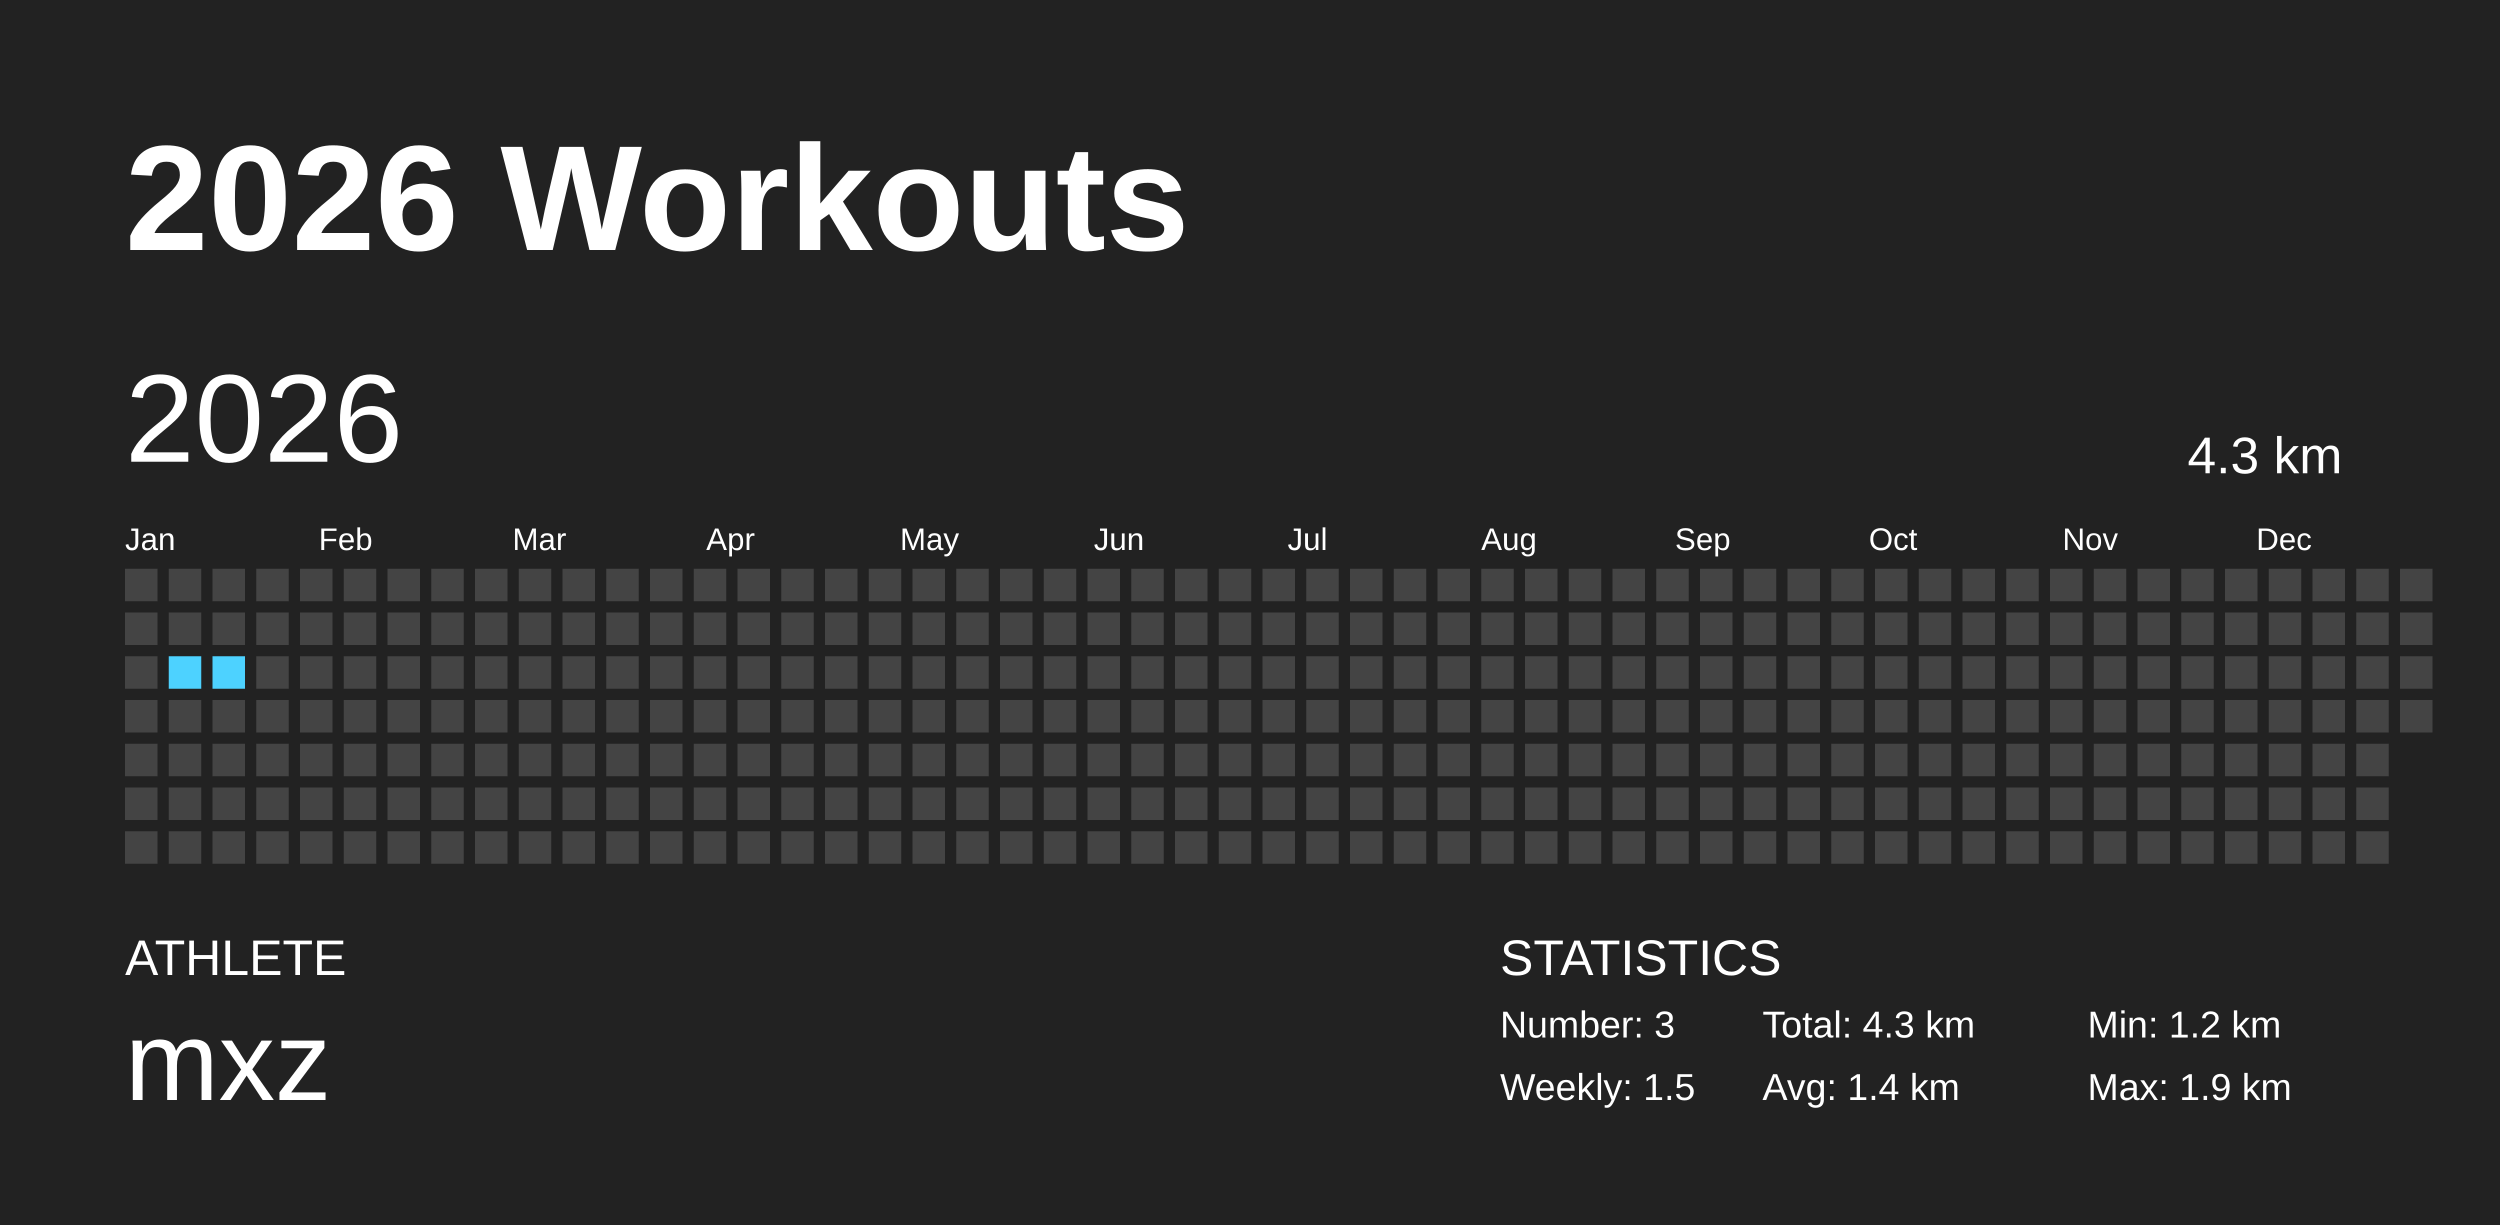
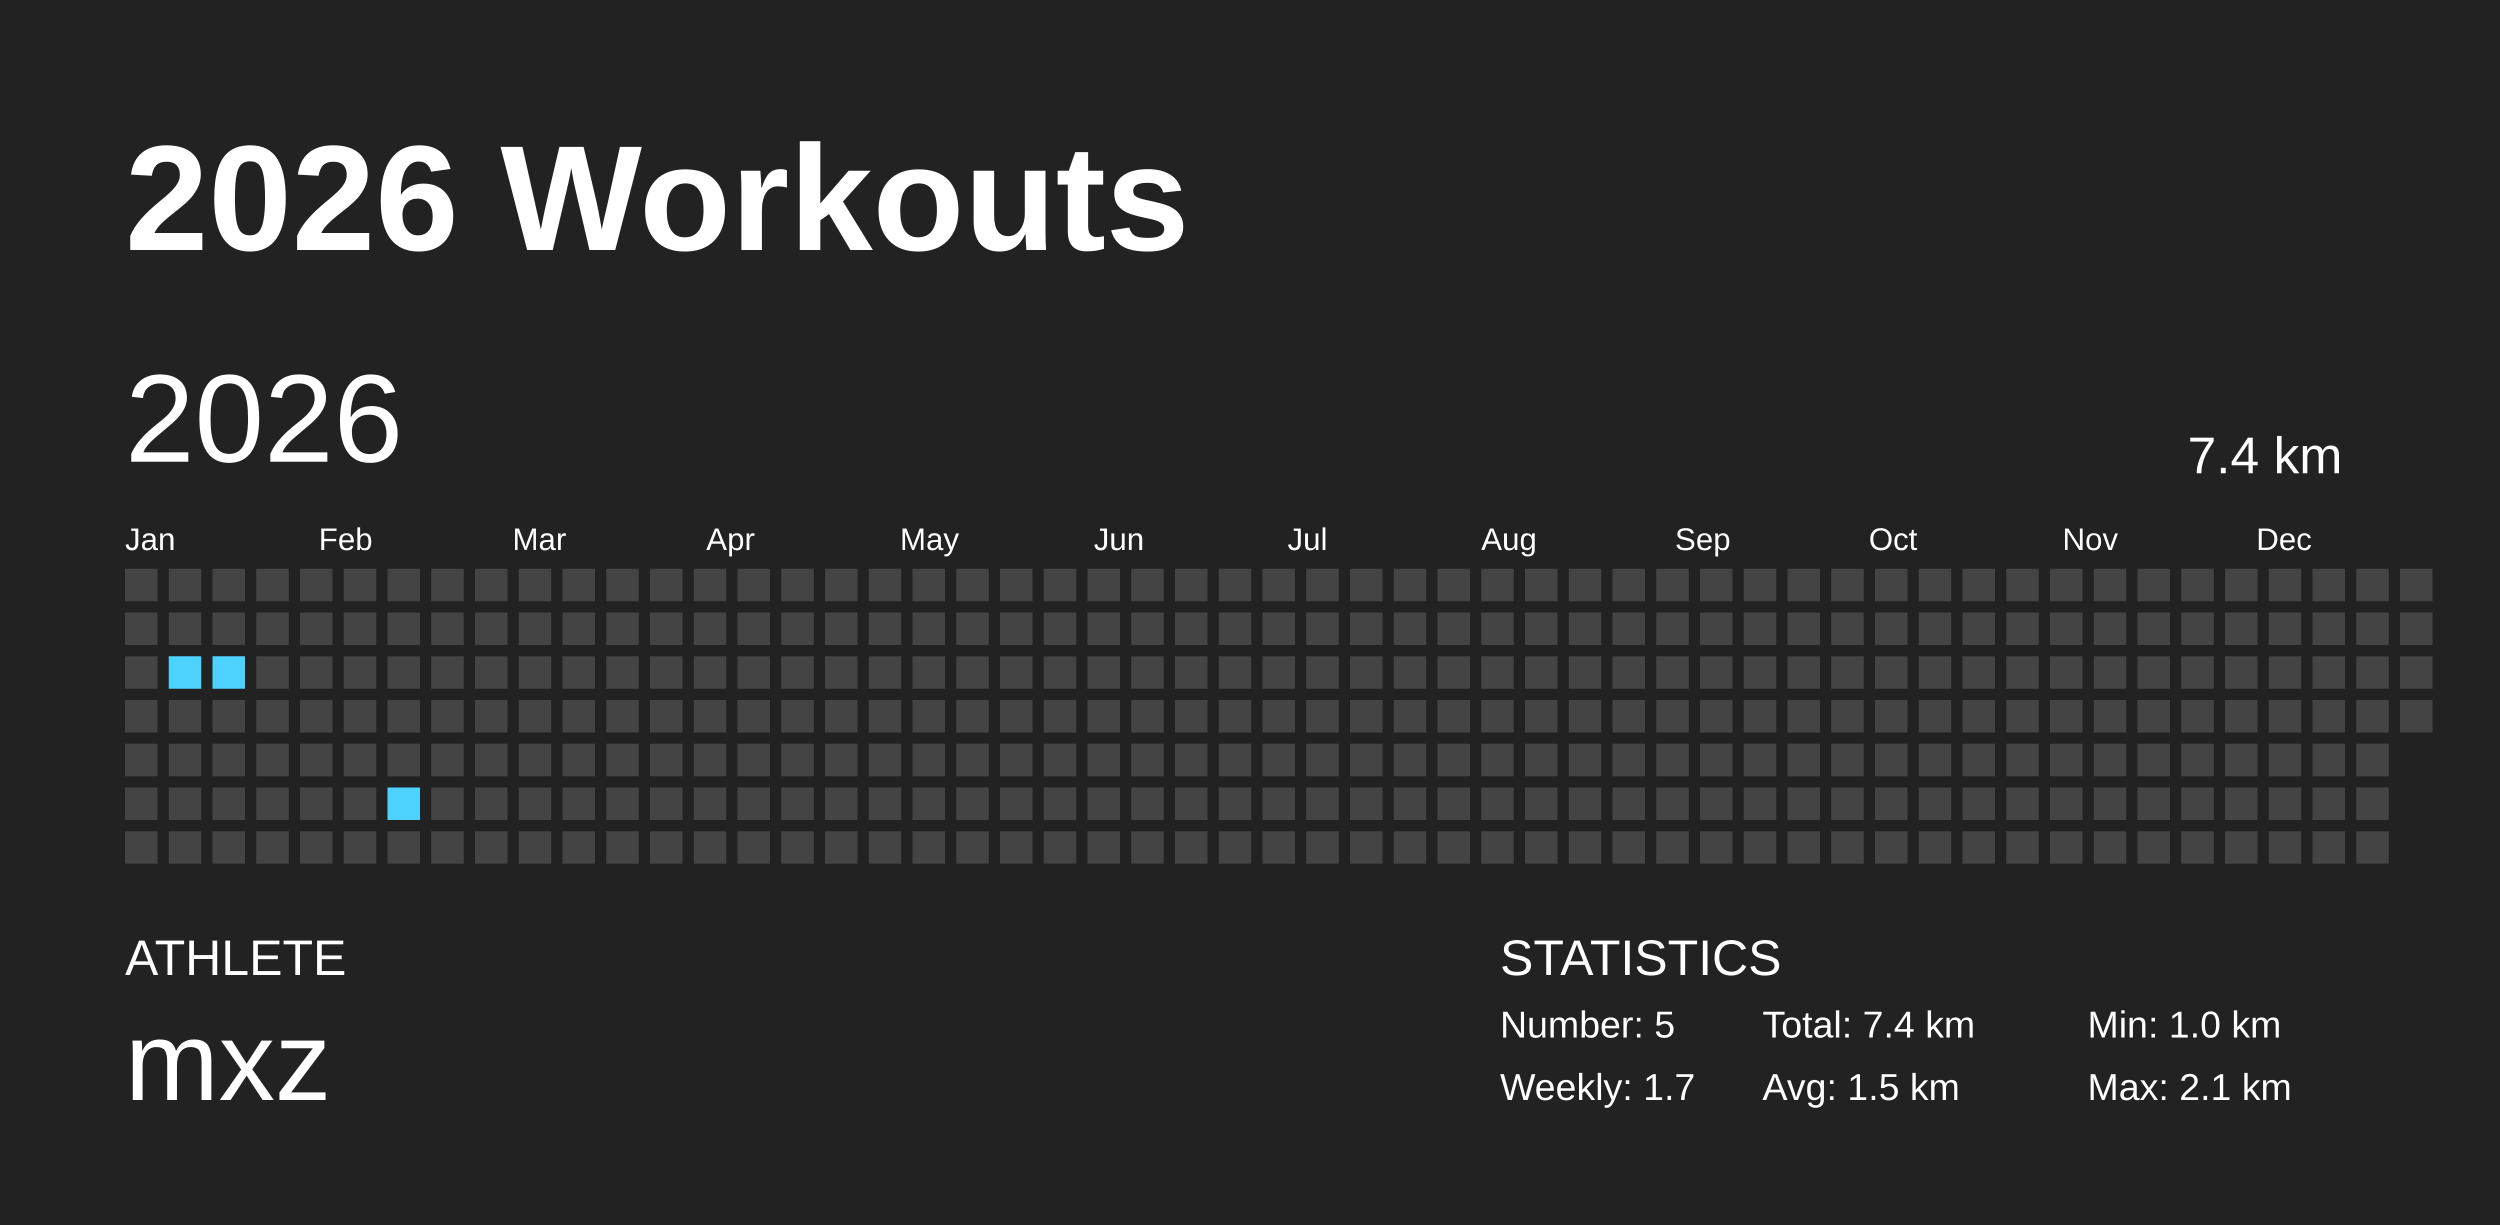
<svg xmlns="http://www.w3.org/2000/svg" baseProfile="full" height="98mm" version="1.1" viewBox="0,0,200,98" width="200mm">
  <defs />
  <rect fill="#222222" height="98" width="200" x="0" y="0" />
  <text fill="#FFFFFF" style="font-size:12px; font-family:Arial; font-weight:bold;" x="10" y="20">2026 Workouts</text>
  <text fill="#FFFFFF" style="font-size:4px; font-family:Arial" x="10" y="78">ATHLETE</text>
  <text fill="#FFFFFF" style="font-size:9px; font-family:Arial" x="10" y="88">mxz</text>
  <text fill="#FFFFFF" style="font-size:4px; font-family:Arial" x="120" y="78">STATISTICS</text>
-   <text fill="#FFFFFF" style="font-size:3px; font-family:Arial" x="120" y="83">Number: 3</text>
-   <text fill="#FFFFFF" style="font-size:3px; font-family:Arial" x="120" y="88">Weekly: 1.5</text>
-   <text fill="#FFFFFF" style="font-size:3px; font-family:Arial" x="141" y="83">Total: 4.3 km</text>
-   <text fill="#FFFFFF" style="font-size:3px; font-family:Arial" x="141" y="88">Avg: 1.4 km</text>
-   <text fill="#FFFFFF" style="font-size:3px; font-family:Arial" x="167" y="83">Min: 1.2 km</text>
-   <text fill="#FFFFFF" style="font-size:3px; font-family:Arial" x="167" y="88">Max: 1.9 km</text>
+   <text fill="#FFFFFF" style="font-size:3px; font-family:Arial" x="120" y="83">Number: 5</text>
+   <text fill="#FFFFFF" style="font-size:3px; font-family:Arial" x="120" y="88">Weekly: 1.7</text>
+   <text fill="#FFFFFF" style="font-size:3px; font-family:Arial" x="141" y="83">Total: 7.4 km</text>
+   <text fill="#FFFFFF" style="font-size:3px; font-family:Arial" x="141" y="88">Avg: 1.5 km</text>
+   <text fill="#FFFFFF" style="font-size:3px; font-family:Arial" x="167" y="83">Min: 1.0 km</text>
+   <text fill="#FFFFFF" style="font-size:3px; font-family:Arial" x="167" y="88">Max: 2.1 km</text>
  <text dominant-baseline="hanging" fill="#FFFFFF" style="font-size:10.0px; font-family:Arial;" x="10" y="30">2026</text>
-   <text dominant-baseline="hanging" fill="#FFFFFF" style="font-size:4.125px; font-family:Arial;" x="175" y="35">4.3 km</text>
+   <text dominant-baseline="hanging" fill="#FFFFFF" style="font-size:4.125px; font-family:Arial;" x="175" y="35">7.4 km</text>
  <text fill="#FFFFFF" style="font-size:2.5px; font-family:Arial" x="10.0" y="44">Jan</text>
  <text fill="#FFFFFF" style="font-size:2.5px; font-family:Arial" x="25.5" y="44">Feb</text>
  <text fill="#FFFFFF" style="font-size:2.5px; font-family:Arial" x="41.0" y="44">Mar</text>
  <text fill="#FFFFFF" style="font-size:2.5px; font-family:Arial" x="56.5" y="44">Apr</text>
  <text fill="#FFFFFF" style="font-size:2.5px; font-family:Arial" x="72.0" y="44">May</text>
  <text fill="#FFFFFF" style="font-size:2.5px; font-family:Arial" x="87.5" y="44">Jun</text>
  <text fill="#FFFFFF" style="font-size:2.5px; font-family:Arial" x="103.0" y="44">Jul</text>
  <text fill="#FFFFFF" style="font-size:2.5px; font-family:Arial" x="118.5" y="44">Aug</text>
  <text fill="#FFFFFF" style="font-size:2.5px; font-family:Arial" x="134.0" y="44">Sep</text>
  <text fill="#FFFFFF" style="font-size:2.5px; font-family:Arial" x="149.5" y="44">Oct</text>
  <text fill="#FFFFFF" style="font-size:2.5px; font-family:Arial" x="165.0" y="44">Nov</text>
  <text fill="#FFFFFF" style="font-size:2.5px; font-family:Arial" x="180.5" y="44">Dec</text>
  <rect fill="#444444" height="2.6" width="2.6" x="10.0" y="45.5" />
  <rect fill="#444444" height="2.6" width="2.6" x="10.0" y="49.0" />
  <rect fill="#444444" height="2.6" width="2.6" x="10.0" y="52.5" />
  <rect fill="#444444" height="2.6" width="2.6" x="10.0" y="56.0" />
  <rect fill="#444444" height="2.6" width="2.6" x="10.0" y="59.5" />
  <rect fill="#444444" height="2.6" width="2.6" x="10.0" y="63.0" />
  <rect fill="#444444" height="2.6" width="2.6" x="10.0" y="66.5" />
  <rect fill="#444444" height="2.6" width="2.6" x="13.5" y="45.5" />
  <rect fill="#444444" height="2.6" width="2.6" x="13.5" y="49.0" />
  <rect fill="#4dd2ff" height="2.6" width="2.6" x="13.5" y="52.5" />
  <rect fill="#444444" height="2.6" width="2.6" x="13.5" y="56.0" />
  <rect fill="#444444" height="2.6" width="2.6" x="13.5" y="59.5" />
  <rect fill="#444444" height="2.6" width="2.6" x="13.5" y="63.0" />
  <rect fill="#444444" height="2.6" width="2.6" x="13.5" y="66.5" />
  <rect fill="#444444" height="2.6" width="2.6" x="17.0" y="45.5" />
  <rect fill="#444444" height="2.6" width="2.6" x="17.0" y="49.0" />
  <rect fill="#4dd2ff" height="2.6" width="2.6" x="17.0" y="52.5" />
  <rect fill="#444444" height="2.6" width="2.6" x="17.0" y="56.0" />
  <rect fill="#444444" height="2.6" width="2.6" x="17.0" y="59.5" />
  <rect fill="#444444" height="2.6" width="2.6" x="17.0" y="63.0" />
  <rect fill="#444444" height="2.6" width="2.6" x="17.0" y="66.5" />
  <rect fill="#444444" height="2.6" width="2.6" x="20.5" y="45.5" />
  <rect fill="#444444" height="2.6" width="2.6" x="20.5" y="49.0" />
  <rect fill="#444444" height="2.6" width="2.6" x="20.5" y="52.5" />
  <rect fill="#444444" height="2.6" width="2.6" x="20.5" y="56.0" />
  <rect fill="#444444" height="2.6" width="2.6" x="20.5" y="59.5" />
  <rect fill="#444444" height="2.6" width="2.6" x="20.5" y="63.0" />
  <rect fill="#444444" height="2.6" width="2.6" x="20.5" y="66.5" />
  <rect fill="#444444" height="2.6" width="2.6" x="24.0" y="45.5" />
  <rect fill="#444444" height="2.6" width="2.6" x="24.0" y="49.0" />
  <rect fill="#444444" height="2.6" width="2.6" x="24.0" y="52.5" />
  <rect fill="#444444" height="2.6" width="2.6" x="24.0" y="56.0" />
  <rect fill="#444444" height="2.6" width="2.6" x="24.0" y="59.5" />
  <rect fill="#444444" height="2.6" width="2.6" x="24.0" y="63.0" />
  <rect fill="#444444" height="2.6" width="2.6" x="24.0" y="66.5" />
  <rect fill="#444444" height="2.6" width="2.6" x="27.5" y="45.5" />
  <rect fill="#444444" height="2.6" width="2.6" x="27.5" y="49.0" />
  <rect fill="#444444" height="2.6" width="2.6" x="27.5" y="52.5" />
  <rect fill="#444444" height="2.6" width="2.6" x="27.5" y="56.0" />
  <rect fill="#444444" height="2.6" width="2.6" x="27.5" y="59.5" />
  <rect fill="#444444" height="2.6" width="2.6" x="27.5" y="63.0" />
  <rect fill="#444444" height="2.6" width="2.6" x="27.5" y="66.5" />
  <rect fill="#444444" height="2.6" width="2.6" x="31.0" y="45.5" />
  <rect fill="#444444" height="2.6" width="2.6" x="31.0" y="49.0" />
  <rect fill="#444444" height="2.6" width="2.6" x="31.0" y="52.5" />
  <rect fill="#444444" height="2.6" width="2.6" x="31.0" y="56.0" />
  <rect fill="#444444" height="2.6" width="2.6" x="31.0" y="59.5" />
-   <rect fill="#444444" height="2.6" width="2.6" x="31.0" y="63.0" />
+   <rect fill="#4dd2ff" height="2.6" width="2.6" x="31.0" y="63.0" />
  <rect fill="#444444" height="2.6" width="2.6" x="31.0" y="66.5" />
  <rect fill="#444444" height="2.6" width="2.6" x="34.5" y="45.5" />
  <rect fill="#444444" height="2.6" width="2.6" x="34.5" y="49.0" />
  <rect fill="#444444" height="2.6" width="2.6" x="34.5" y="52.5" />
  <rect fill="#444444" height="2.6" width="2.6" x="34.5" y="56.0" />
  <rect fill="#444444" height="2.6" width="2.6" x="34.5" y="59.5" />
  <rect fill="#444444" height="2.6" width="2.6" x="34.5" y="63.0" />
  <rect fill="#444444" height="2.6" width="2.6" x="34.5" y="66.5" />
  <rect fill="#444444" height="2.6" width="2.6" x="38.0" y="45.5" />
  <rect fill="#444444" height="2.6" width="2.6" x="38.0" y="49.0" />
  <rect fill="#444444" height="2.6" width="2.6" x="38.0" y="52.5" />
  <rect fill="#444444" height="2.6" width="2.6" x="38.0" y="56.0" />
  <rect fill="#444444" height="2.6" width="2.6" x="38.0" y="59.5" />
  <rect fill="#444444" height="2.6" width="2.6" x="38.0" y="63.0" />
  <rect fill="#444444" height="2.6" width="2.6" x="38.0" y="66.5" />
  <rect fill="#444444" height="2.6" width="2.6" x="41.5" y="45.5" />
  <rect fill="#444444" height="2.6" width="2.6" x="41.5" y="49.0" />
  <rect fill="#444444" height="2.6" width="2.6" x="41.5" y="52.5" />
  <rect fill="#444444" height="2.6" width="2.6" x="41.5" y="56.0" />
  <rect fill="#444444" height="2.6" width="2.6" x="41.5" y="59.5" />
  <rect fill="#444444" height="2.6" width="2.6" x="41.5" y="63.0" />
  <rect fill="#444444" height="2.6" width="2.6" x="41.5" y="66.5" />
  <rect fill="#444444" height="2.6" width="2.6" x="45.0" y="45.5" />
  <rect fill="#444444" height="2.6" width="2.6" x="45.0" y="49.0" />
  <rect fill="#444444" height="2.6" width="2.6" x="45.0" y="52.5" />
  <rect fill="#444444" height="2.6" width="2.6" x="45.0" y="56.0" />
  <rect fill="#444444" height="2.6" width="2.6" x="45.0" y="59.5" />
  <rect fill="#444444" height="2.6" width="2.6" x="45.0" y="63.0" />
  <rect fill="#444444" height="2.6" width="2.6" x="45.0" y="66.5" />
  <rect fill="#444444" height="2.6" width="2.6" x="48.5" y="45.5" />
  <rect fill="#444444" height="2.6" width="2.6" x="48.5" y="49.0" />
  <rect fill="#444444" height="2.6" width="2.6" x="48.5" y="52.5" />
  <rect fill="#444444" height="2.6" width="2.6" x="48.5" y="56.0" />
  <rect fill="#444444" height="2.6" width="2.6" x="48.5" y="59.5" />
  <rect fill="#444444" height="2.6" width="2.6" x="48.5" y="63.0" />
  <rect fill="#444444" height="2.6" width="2.6" x="48.5" y="66.5" />
  <rect fill="#444444" height="2.6" width="2.6" x="52.0" y="45.5" />
  <rect fill="#444444" height="2.6" width="2.6" x="52.0" y="49.0" />
  <rect fill="#444444" height="2.6" width="2.6" x="52.0" y="52.5" />
  <rect fill="#444444" height="2.6" width="2.6" x="52.0" y="56.0" />
  <rect fill="#444444" height="2.6" width="2.6" x="52.0" y="59.5" />
  <rect fill="#444444" height="2.6" width="2.6" x="52.0" y="63.0" />
  <rect fill="#444444" height="2.6" width="2.6" x="52.0" y="66.5" />
  <rect fill="#444444" height="2.6" width="2.6" x="55.5" y="45.5" />
  <rect fill="#444444" height="2.6" width="2.6" x="55.5" y="49.0" />
  <rect fill="#444444" height="2.6" width="2.6" x="55.5" y="52.5" />
  <rect fill="#444444" height="2.6" width="2.6" x="55.5" y="56.0" />
  <rect fill="#444444" height="2.6" width="2.6" x="55.5" y="59.5" />
  <rect fill="#444444" height="2.6" width="2.6" x="55.5" y="63.0" />
  <rect fill="#444444" height="2.6" width="2.6" x="55.5" y="66.5" />
  <rect fill="#444444" height="2.6" width="2.6" x="59.0" y="45.5" />
  <rect fill="#444444" height="2.6" width="2.6" x="59.0" y="49.0" />
  <rect fill="#444444" height="2.6" width="2.6" x="59.0" y="52.5" />
  <rect fill="#444444" height="2.6" width="2.6" x="59.0" y="56.0" />
  <rect fill="#444444" height="2.6" width="2.6" x="59.0" y="59.5" />
  <rect fill="#444444" height="2.6" width="2.6" x="59.0" y="63.0" />
  <rect fill="#444444" height="2.6" width="2.6" x="59.0" y="66.5" />
  <rect fill="#444444" height="2.6" width="2.6" x="62.5" y="45.5" />
  <rect fill="#444444" height="2.6" width="2.6" x="62.5" y="49.0" />
  <rect fill="#444444" height="2.6" width="2.6" x="62.5" y="52.5" />
  <rect fill="#444444" height="2.6" width="2.6" x="62.5" y="56.0" />
  <rect fill="#444444" height="2.6" width="2.6" x="62.5" y="59.5" />
  <rect fill="#444444" height="2.6" width="2.6" x="62.5" y="63.0" />
  <rect fill="#444444" height="2.6" width="2.6" x="62.5" y="66.5" />
  <rect fill="#444444" height="2.6" width="2.6" x="66.0" y="45.5" />
  <rect fill="#444444" height="2.6" width="2.6" x="66.0" y="49.0" />
  <rect fill="#444444" height="2.6" width="2.6" x="66.0" y="52.5" />
  <rect fill="#444444" height="2.6" width="2.6" x="66.0" y="56.0" />
  <rect fill="#444444" height="2.6" width="2.6" x="66.0" y="59.5" />
  <rect fill="#444444" height="2.6" width="2.6" x="66.0" y="63.0" />
  <rect fill="#444444" height="2.6" width="2.6" x="66.0" y="66.5" />
  <rect fill="#444444" height="2.6" width="2.6" x="69.5" y="45.5" />
  <rect fill="#444444" height="2.6" width="2.6" x="69.5" y="49.0" />
  <rect fill="#444444" height="2.6" width="2.6" x="69.5" y="52.5" />
  <rect fill="#444444" height="2.6" width="2.6" x="69.5" y="56.0" />
  <rect fill="#444444" height="2.6" width="2.6" x="69.5" y="59.5" />
  <rect fill="#444444" height="2.6" width="2.6" x="69.5" y="63.0" />
  <rect fill="#444444" height="2.6" width="2.6" x="69.5" y="66.5" />
  <rect fill="#444444" height="2.6" width="2.6" x="73.0" y="45.5" />
  <rect fill="#444444" height="2.6" width="2.6" x="73.0" y="49.0" />
  <rect fill="#444444" height="2.6" width="2.6" x="73.0" y="52.5" />
  <rect fill="#444444" height="2.6" width="2.6" x="73.0" y="56.0" />
  <rect fill="#444444" height="2.6" width="2.6" x="73.0" y="59.5" />
  <rect fill="#444444" height="2.6" width="2.6" x="73.0" y="63.0" />
  <rect fill="#444444" height="2.6" width="2.6" x="73.0" y="66.5" />
  <rect fill="#444444" height="2.6" width="2.6" x="76.5" y="45.5" />
  <rect fill="#444444" height="2.6" width="2.6" x="76.5" y="49.0" />
  <rect fill="#444444" height="2.6" width="2.6" x="76.5" y="52.5" />
  <rect fill="#444444" height="2.6" width="2.6" x="76.5" y="56.0" />
  <rect fill="#444444" height="2.6" width="2.6" x="76.5" y="59.5" />
  <rect fill="#444444" height="2.6" width="2.6" x="76.5" y="63.0" />
  <rect fill="#444444" height="2.6" width="2.6" x="76.5" y="66.5" />
  <rect fill="#444444" height="2.6" width="2.6" x="80.0" y="45.5" />
  <rect fill="#444444" height="2.6" width="2.6" x="80.0" y="49.0" />
  <rect fill="#444444" height="2.6" width="2.6" x="80.0" y="52.5" />
  <rect fill="#444444" height="2.6" width="2.6" x="80.0" y="56.0" />
  <rect fill="#444444" height="2.6" width="2.6" x="80.0" y="59.5" />
  <rect fill="#444444" height="2.6" width="2.6" x="80.0" y="63.0" />
  <rect fill="#444444" height="2.6" width="2.6" x="80.0" y="66.5" />
  <rect fill="#444444" height="2.6" width="2.6" x="83.5" y="45.5" />
  <rect fill="#444444" height="2.6" width="2.6" x="83.5" y="49.0" />
  <rect fill="#444444" height="2.6" width="2.6" x="83.5" y="52.5" />
  <rect fill="#444444" height="2.6" width="2.6" x="83.5" y="56.0" />
  <rect fill="#444444" height="2.6" width="2.6" x="83.5" y="59.5" />
  <rect fill="#444444" height="2.6" width="2.6" x="83.5" y="63.0" />
  <rect fill="#444444" height="2.6" width="2.6" x="83.5" y="66.5" />
  <rect fill="#444444" height="2.6" width="2.6" x="87.0" y="45.5" />
  <rect fill="#444444" height="2.6" width="2.6" x="87.0" y="49.0" />
  <rect fill="#444444" height="2.6" width="2.6" x="87.0" y="52.5" />
  <rect fill="#444444" height="2.6" width="2.6" x="87.0" y="56.0" />
  <rect fill="#444444" height="2.6" width="2.6" x="87.0" y="59.5" />
  <rect fill="#444444" height="2.6" width="2.6" x="87.0" y="63.0" />
  <rect fill="#444444" height="2.6" width="2.6" x="87.0" y="66.5" />
  <rect fill="#444444" height="2.6" width="2.6" x="90.5" y="45.5" />
  <rect fill="#444444" height="2.6" width="2.6" x="90.5" y="49.0" />
  <rect fill="#444444" height="2.6" width="2.6" x="90.5" y="52.5" />
  <rect fill="#444444" height="2.6" width="2.6" x="90.5" y="56.0" />
  <rect fill="#444444" height="2.6" width="2.6" x="90.5" y="59.5" />
  <rect fill="#444444" height="2.6" width="2.6" x="90.5" y="63.0" />
  <rect fill="#444444" height="2.6" width="2.6" x="90.5" y="66.5" />
  <rect fill="#444444" height="2.6" width="2.6" x="94.0" y="45.5" />
  <rect fill="#444444" height="2.6" width="2.6" x="94.0" y="49.0" />
  <rect fill="#444444" height="2.6" width="2.6" x="94.0" y="52.5" />
  <rect fill="#444444" height="2.6" width="2.6" x="94.0" y="56.0" />
  <rect fill="#444444" height="2.6" width="2.6" x="94.0" y="59.5" />
  <rect fill="#444444" height="2.6" width="2.6" x="94.0" y="63.0" />
  <rect fill="#444444" height="2.6" width="2.6" x="94.0" y="66.5" />
  <rect fill="#444444" height="2.6" width="2.6" x="97.5" y="45.5" />
  <rect fill="#444444" height="2.6" width="2.6" x="97.5" y="49.0" />
  <rect fill="#444444" height="2.6" width="2.6" x="97.5" y="52.5" />
  <rect fill="#444444" height="2.6" width="2.6" x="97.5" y="56.0" />
  <rect fill="#444444" height="2.6" width="2.6" x="97.5" y="59.5" />
  <rect fill="#444444" height="2.6" width="2.6" x="97.5" y="63.0" />
  <rect fill="#444444" height="2.6" width="2.6" x="97.5" y="66.5" />
  <rect fill="#444444" height="2.6" width="2.6" x="101.0" y="45.5" />
  <rect fill="#444444" height="2.6" width="2.6" x="101.0" y="49.0" />
  <rect fill="#444444" height="2.6" width="2.6" x="101.0" y="52.5" />
  <rect fill="#444444" height="2.6" width="2.6" x="101.0" y="56.0" />
  <rect fill="#444444" height="2.6" width="2.6" x="101.0" y="59.5" />
  <rect fill="#444444" height="2.6" width="2.6" x="101.0" y="63.0" />
  <rect fill="#444444" height="2.6" width="2.6" x="101.0" y="66.5" />
  <rect fill="#444444" height="2.6" width="2.6" x="104.5" y="45.5" />
  <rect fill="#444444" height="2.6" width="2.6" x="104.5" y="49.0" />
  <rect fill="#444444" height="2.6" width="2.6" x="104.5" y="52.5" />
  <rect fill="#444444" height="2.6" width="2.6" x="104.5" y="56.0" />
  <rect fill="#444444" height="2.6" width="2.6" x="104.5" y="59.5" />
  <rect fill="#444444" height="2.6" width="2.6" x="104.5" y="63.0" />
  <rect fill="#444444" height="2.6" width="2.6" x="104.5" y="66.5" />
  <rect fill="#444444" height="2.6" width="2.6" x="108.0" y="45.5" />
  <rect fill="#444444" height="2.6" width="2.6" x="108.0" y="49.0" />
  <rect fill="#444444" height="2.6" width="2.6" x="108.0" y="52.5" />
  <rect fill="#444444" height="2.6" width="2.6" x="108.0" y="56.0" />
  <rect fill="#444444" height="2.6" width="2.6" x="108.0" y="59.5" />
  <rect fill="#444444" height="2.6" width="2.6" x="108.0" y="63.0" />
  <rect fill="#444444" height="2.6" width="2.6" x="108.0" y="66.5" />
  <rect fill="#444444" height="2.6" width="2.6" x="111.5" y="45.5" />
  <rect fill="#444444" height="2.6" width="2.6" x="111.5" y="49.0" />
  <rect fill="#444444" height="2.6" width="2.6" x="111.5" y="52.5" />
  <rect fill="#444444" height="2.6" width="2.6" x="111.5" y="56.0" />
  <rect fill="#444444" height="2.6" width="2.6" x="111.5" y="59.5" />
  <rect fill="#444444" height="2.6" width="2.6" x="111.5" y="63.0" />
  <rect fill="#444444" height="2.6" width="2.6" x="111.5" y="66.5" />
  <rect fill="#444444" height="2.6" width="2.6" x="115.0" y="45.5" />
  <rect fill="#444444" height="2.6" width="2.6" x="115.0" y="49.0" />
  <rect fill="#444444" height="2.6" width="2.6" x="115.0" y="52.5" />
  <rect fill="#444444" height="2.6" width="2.6" x="115.0" y="56.0" />
  <rect fill="#444444" height="2.6" width="2.6" x="115.0" y="59.5" />
  <rect fill="#444444" height="2.6" width="2.6" x="115.0" y="63.0" />
  <rect fill="#444444" height="2.6" width="2.6" x="115.0" y="66.5" />
  <rect fill="#444444" height="2.6" width="2.6" x="118.5" y="45.5" />
  <rect fill="#444444" height="2.6" width="2.6" x="118.5" y="49.0" />
  <rect fill="#444444" height="2.6" width="2.6" x="118.5" y="52.5" />
  <rect fill="#444444" height="2.6" width="2.6" x="118.5" y="56.0" />
  <rect fill="#444444" height="2.6" width="2.6" x="118.5" y="59.5" />
  <rect fill="#444444" height="2.6" width="2.6" x="118.5" y="63.0" />
  <rect fill="#444444" height="2.6" width="2.6" x="118.5" y="66.5" />
  <rect fill="#444444" height="2.6" width="2.6" x="122.0" y="45.5" />
  <rect fill="#444444" height="2.6" width="2.6" x="122.0" y="49.0" />
  <rect fill="#444444" height="2.6" width="2.6" x="122.0" y="52.5" />
  <rect fill="#444444" height="2.6" width="2.6" x="122.0" y="56.0" />
  <rect fill="#444444" height="2.6" width="2.6" x="122.0" y="59.5" />
  <rect fill="#444444" height="2.6" width="2.6" x="122.0" y="63.0" />
  <rect fill="#444444" height="2.6" width="2.6" x="122.0" y="66.5" />
  <rect fill="#444444" height="2.6" width="2.6" x="125.5" y="45.5" />
  <rect fill="#444444" height="2.6" width="2.6" x="125.5" y="49.0" />
  <rect fill="#444444" height="2.6" width="2.6" x="125.5" y="52.5" />
  <rect fill="#444444" height="2.6" width="2.6" x="125.5" y="56.0" />
  <rect fill="#444444" height="2.6" width="2.6" x="125.5" y="59.5" />
  <rect fill="#444444" height="2.6" width="2.6" x="125.5" y="63.0" />
  <rect fill="#444444" height="2.6" width="2.6" x="125.5" y="66.5" />
  <rect fill="#444444" height="2.6" width="2.6" x="129.0" y="45.5" />
  <rect fill="#444444" height="2.6" width="2.6" x="129.0" y="49.0" />
  <rect fill="#444444" height="2.6" width="2.6" x="129.0" y="52.5" />
  <rect fill="#444444" height="2.6" width="2.6" x="129.0" y="56.0" />
  <rect fill="#444444" height="2.6" width="2.6" x="129.0" y="59.5" />
  <rect fill="#444444" height="2.6" width="2.6" x="129.0" y="63.0" />
  <rect fill="#444444" height="2.6" width="2.6" x="129.0" y="66.5" />
  <rect fill="#444444" height="2.6" width="2.6" x="132.5" y="45.5" />
  <rect fill="#444444" height="2.6" width="2.6" x="132.5" y="49.0" />
  <rect fill="#444444" height="2.6" width="2.6" x="132.5" y="52.5" />
  <rect fill="#444444" height="2.6" width="2.6" x="132.5" y="56.0" />
  <rect fill="#444444" height="2.6" width="2.6" x="132.5" y="59.5" />
  <rect fill="#444444" height="2.6" width="2.6" x="132.5" y="63.0" />
  <rect fill="#444444" height="2.6" width="2.6" x="132.5" y="66.5" />
  <rect fill="#444444" height="2.6" width="2.6" x="136.0" y="45.5" />
  <rect fill="#444444" height="2.6" width="2.6" x="136.0" y="49.0" />
  <rect fill="#444444" height="2.6" width="2.6" x="136.0" y="52.5" />
  <rect fill="#444444" height="2.6" width="2.6" x="136.0" y="56.0" />
  <rect fill="#444444" height="2.6" width="2.6" x="136.0" y="59.5" />
  <rect fill="#444444" height="2.6" width="2.6" x="136.0" y="63.0" />
  <rect fill="#444444" height="2.6" width="2.6" x="136.0" y="66.5" />
  <rect fill="#444444" height="2.6" width="2.6" x="139.5" y="45.5" />
  <rect fill="#444444" height="2.6" width="2.6" x="139.5" y="49.0" />
  <rect fill="#444444" height="2.6" width="2.6" x="139.5" y="52.5" />
  <rect fill="#444444" height="2.6" width="2.6" x="139.5" y="56.0" />
  <rect fill="#444444" height="2.6" width="2.6" x="139.5" y="59.5" />
  <rect fill="#444444" height="2.6" width="2.6" x="139.5" y="63.0" />
  <rect fill="#444444" height="2.6" width="2.6" x="139.5" y="66.5" />
  <rect fill="#444444" height="2.6" width="2.6" x="143.0" y="45.5" />
  <rect fill="#444444" height="2.6" width="2.6" x="143.0" y="49.0" />
  <rect fill="#444444" height="2.6" width="2.6" x="143.0" y="52.5" />
  <rect fill="#444444" height="2.6" width="2.6" x="143.0" y="56.0" />
  <rect fill="#444444" height="2.6" width="2.6" x="143.0" y="59.5" />
  <rect fill="#444444" height="2.6" width="2.6" x="143.0" y="63.0" />
  <rect fill="#444444" height="2.6" width="2.6" x="143.0" y="66.5" />
  <rect fill="#444444" height="2.6" width="2.6" x="146.5" y="45.5" />
  <rect fill="#444444" height="2.6" width="2.6" x="146.5" y="49.0" />
  <rect fill="#444444" height="2.6" width="2.6" x="146.5" y="52.5" />
  <rect fill="#444444" height="2.6" width="2.6" x="146.5" y="56.0" />
  <rect fill="#444444" height="2.6" width="2.6" x="146.5" y="59.5" />
  <rect fill="#444444" height="2.6" width="2.6" x="146.5" y="63.0" />
  <rect fill="#444444" height="2.6" width="2.6" x="146.5" y="66.5" />
  <rect fill="#444444" height="2.6" width="2.6" x="150.0" y="45.5" />
  <rect fill="#444444" height="2.6" width="2.6" x="150.0" y="49.0" />
  <rect fill="#444444" height="2.6" width="2.6" x="150.0" y="52.5" />
  <rect fill="#444444" height="2.6" width="2.6" x="150.0" y="56.0" />
  <rect fill="#444444" height="2.6" width="2.6" x="150.0" y="59.5" />
  <rect fill="#444444" height="2.6" width="2.6" x="150.0" y="63.0" />
  <rect fill="#444444" height="2.6" width="2.6" x="150.0" y="66.5" />
  <rect fill="#444444" height="2.6" width="2.6" x="153.5" y="45.5" />
  <rect fill="#444444" height="2.6" width="2.6" x="153.5" y="49.0" />
  <rect fill="#444444" height="2.6" width="2.6" x="153.5" y="52.5" />
  <rect fill="#444444" height="2.6" width="2.6" x="153.5" y="56.0" />
  <rect fill="#444444" height="2.6" width="2.6" x="153.5" y="59.5" />
  <rect fill="#444444" height="2.6" width="2.6" x="153.5" y="63.0" />
  <rect fill="#444444" height="2.6" width="2.6" x="153.5" y="66.5" />
  <rect fill="#444444" height="2.6" width="2.6" x="157.0" y="45.5" />
  <rect fill="#444444" height="2.6" width="2.6" x="157.0" y="49.0" />
  <rect fill="#444444" height="2.6" width="2.6" x="157.0" y="52.5" />
  <rect fill="#444444" height="2.6" width="2.6" x="157.0" y="56.0" />
  <rect fill="#444444" height="2.6" width="2.6" x="157.0" y="59.5" />
  <rect fill="#444444" height="2.6" width="2.6" x="157.0" y="63.0" />
  <rect fill="#444444" height="2.6" width="2.6" x="157.0" y="66.5" />
  <rect fill="#444444" height="2.6" width="2.6" x="160.5" y="45.5" />
  <rect fill="#444444" height="2.6" width="2.6" x="160.5" y="49.0" />
  <rect fill="#444444" height="2.6" width="2.6" x="160.5" y="52.5" />
  <rect fill="#444444" height="2.6" width="2.6" x="160.5" y="56.0" />
  <rect fill="#444444" height="2.6" width="2.6" x="160.5" y="59.5" />
  <rect fill="#444444" height="2.6" width="2.6" x="160.5" y="63.0" />
  <rect fill="#444444" height="2.6" width="2.6" x="160.5" y="66.5" />
  <rect fill="#444444" height="2.6" width="2.6" x="164.0" y="45.5" />
  <rect fill="#444444" height="2.6" width="2.6" x="164.0" y="49.0" />
  <rect fill="#444444" height="2.6" width="2.6" x="164.0" y="52.5" />
  <rect fill="#444444" height="2.6" width="2.6" x="164.0" y="56.0" />
  <rect fill="#444444" height="2.6" width="2.6" x="164.0" y="59.5" />
  <rect fill="#444444" height="2.6" width="2.6" x="164.0" y="63.0" />
  <rect fill="#444444" height="2.6" width="2.6" x="164.0" y="66.5" />
  <rect fill="#444444" height="2.6" width="2.6" x="167.5" y="45.5" />
  <rect fill="#444444" height="2.6" width="2.6" x="167.5" y="49.0" />
  <rect fill="#444444" height="2.6" width="2.6" x="167.5" y="52.5" />
  <rect fill="#444444" height="2.6" width="2.6" x="167.5" y="56.0" />
  <rect fill="#444444" height="2.6" width="2.6" x="167.5" y="59.5" />
  <rect fill="#444444" height="2.6" width="2.6" x="167.5" y="63.0" />
  <rect fill="#444444" height="2.6" width="2.6" x="167.5" y="66.5" />
  <rect fill="#444444" height="2.6" width="2.6" x="171.0" y="45.5" />
  <rect fill="#444444" height="2.6" width="2.6" x="171.0" y="49.0" />
  <rect fill="#444444" height="2.6" width="2.6" x="171.0" y="52.5" />
  <rect fill="#444444" height="2.6" width="2.6" x="171.0" y="56.0" />
  <rect fill="#444444" height="2.6" width="2.6" x="171.0" y="59.5" />
  <rect fill="#444444" height="2.6" width="2.6" x="171.0" y="63.0" />
  <rect fill="#444444" height="2.6" width="2.6" x="171.0" y="66.5" />
  <rect fill="#444444" height="2.6" width="2.6" x="174.5" y="45.5" />
  <rect fill="#444444" height="2.6" width="2.6" x="174.5" y="49.0" />
  <rect fill="#444444" height="2.6" width="2.6" x="174.5" y="52.5" />
  <rect fill="#444444" height="2.6" width="2.6" x="174.5" y="56.0" />
  <rect fill="#444444" height="2.6" width="2.6" x="174.5" y="59.5" />
  <rect fill="#444444" height="2.6" width="2.6" x="174.5" y="63.0" />
  <rect fill="#444444" height="2.6" width="2.6" x="174.5" y="66.5" />
  <rect fill="#444444" height="2.6" width="2.6" x="178.0" y="45.5" />
  <rect fill="#444444" height="2.6" width="2.6" x="178.0" y="49.0" />
  <rect fill="#444444" height="2.6" width="2.6" x="178.0" y="52.5" />
  <rect fill="#444444" height="2.6" width="2.6" x="178.0" y="56.0" />
  <rect fill="#444444" height="2.6" width="2.6" x="178.0" y="59.5" />
  <rect fill="#444444" height="2.6" width="2.6" x="178.0" y="63.0" />
  <rect fill="#444444" height="2.6" width="2.6" x="178.0" y="66.5" />
  <rect fill="#444444" height="2.6" width="2.6" x="181.5" y="45.5" />
  <rect fill="#444444" height="2.6" width="2.6" x="181.5" y="49.0" />
  <rect fill="#444444" height="2.6" width="2.6" x="181.5" y="52.5" />
  <rect fill="#444444" height="2.6" width="2.6" x="181.5" y="56.0" />
  <rect fill="#444444" height="2.6" width="2.6" x="181.5" y="59.5" />
  <rect fill="#444444" height="2.6" width="2.6" x="181.5" y="63.0" />
  <rect fill="#444444" height="2.6" width="2.6" x="181.5" y="66.5" />
  <rect fill="#444444" height="2.6" width="2.6" x="185.0" y="45.5" />
  <rect fill="#444444" height="2.6" width="2.6" x="185.0" y="49.0" />
  <rect fill="#444444" height="2.6" width="2.6" x="185.0" y="52.5" />
  <rect fill="#444444" height="2.6" width="2.6" x="185.0" y="56.0" />
  <rect fill="#444444" height="2.6" width="2.6" x="185.0" y="59.5" />
  <rect fill="#444444" height="2.6" width="2.6" x="185.0" y="63.0" />
  <rect fill="#444444" height="2.6" width="2.6" x="185.0" y="66.5" />
  <rect fill="#444444" height="2.6" width="2.6" x="188.5" y="45.5" />
  <rect fill="#444444" height="2.6" width="2.6" x="188.5" y="49.0" />
  <rect fill="#444444" height="2.6" width="2.6" x="188.5" y="52.5" />
  <rect fill="#444444" height="2.6" width="2.6" x="188.5" y="56.0" />
  <rect fill="#444444" height="2.6" width="2.6" x="188.5" y="59.5" />
  <rect fill="#444444" height="2.6" width="2.6" x="188.5" y="63.0" />
  <rect fill="#444444" height="2.6" width="2.6" x="188.5" y="66.5" />
  <rect fill="#444444" height="2.6" width="2.6" x="192.0" y="45.5" />
  <rect fill="#444444" height="2.6" width="2.6" x="192.0" y="49.0" />
  <rect fill="#444444" height="2.6" width="2.6" x="192.0" y="52.5" />
  <rect fill="#444444" height="2.6" width="2.6" x="192.0" y="56.0" />
</svg>
